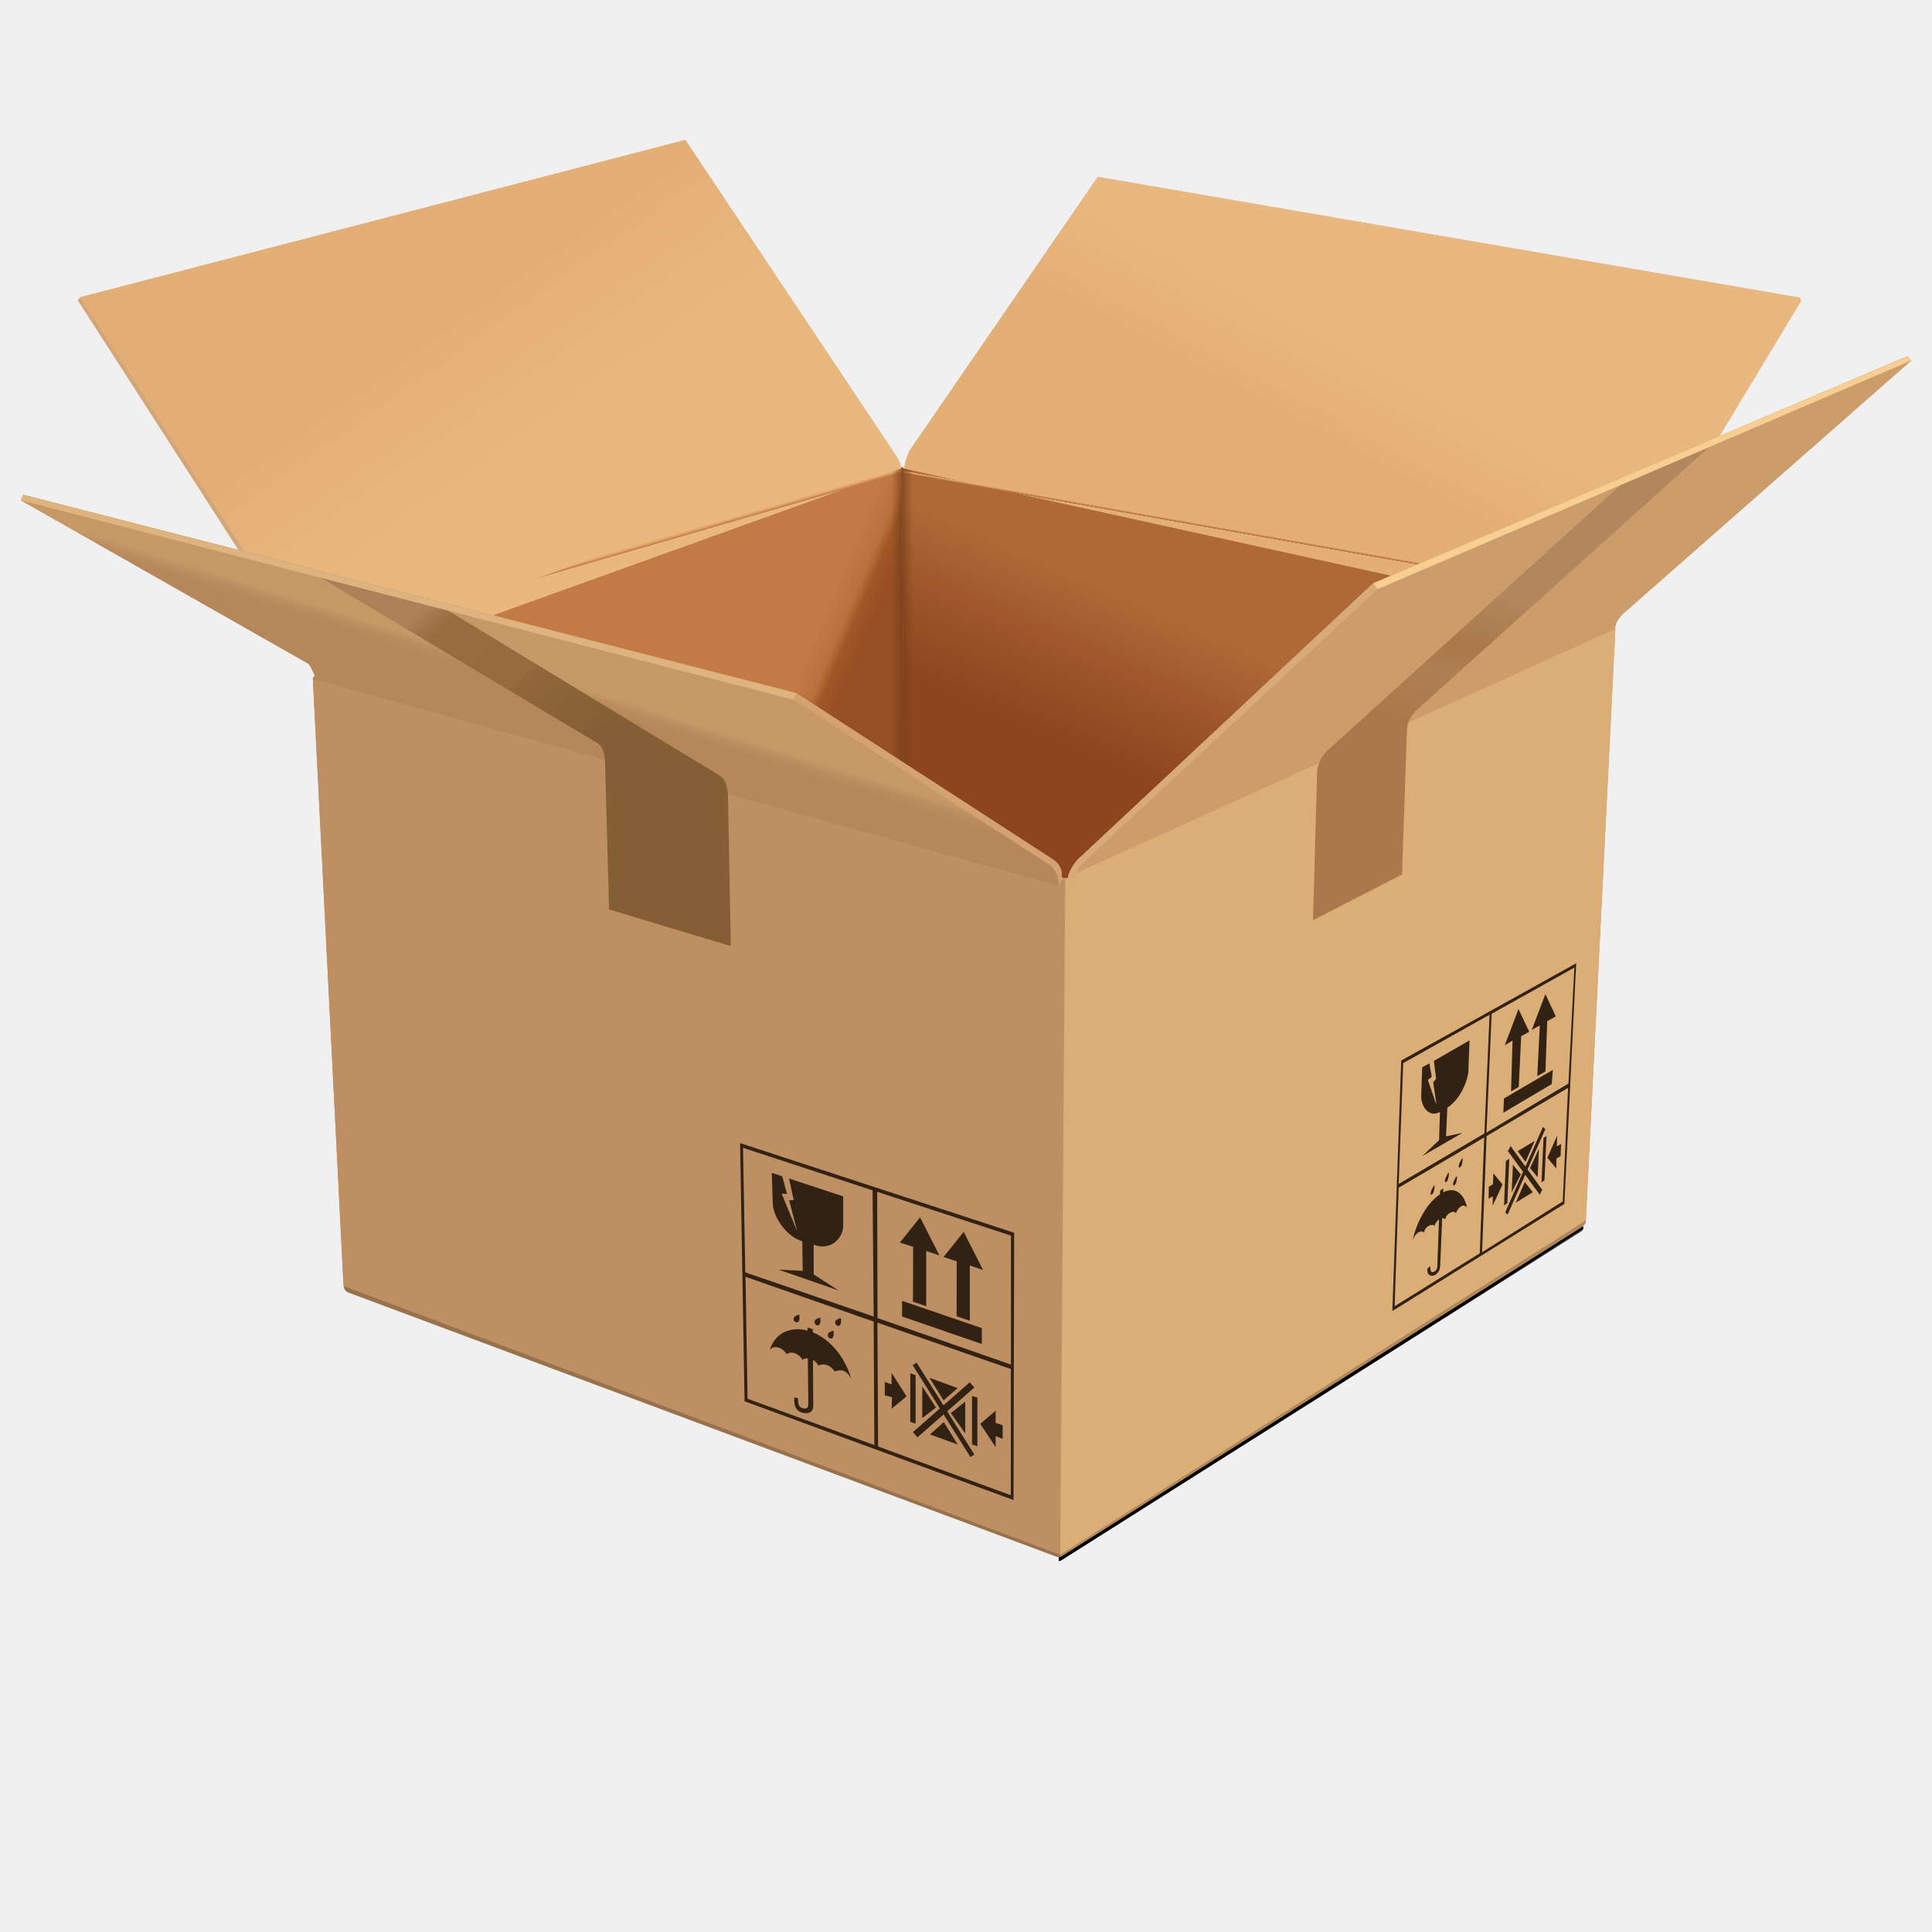
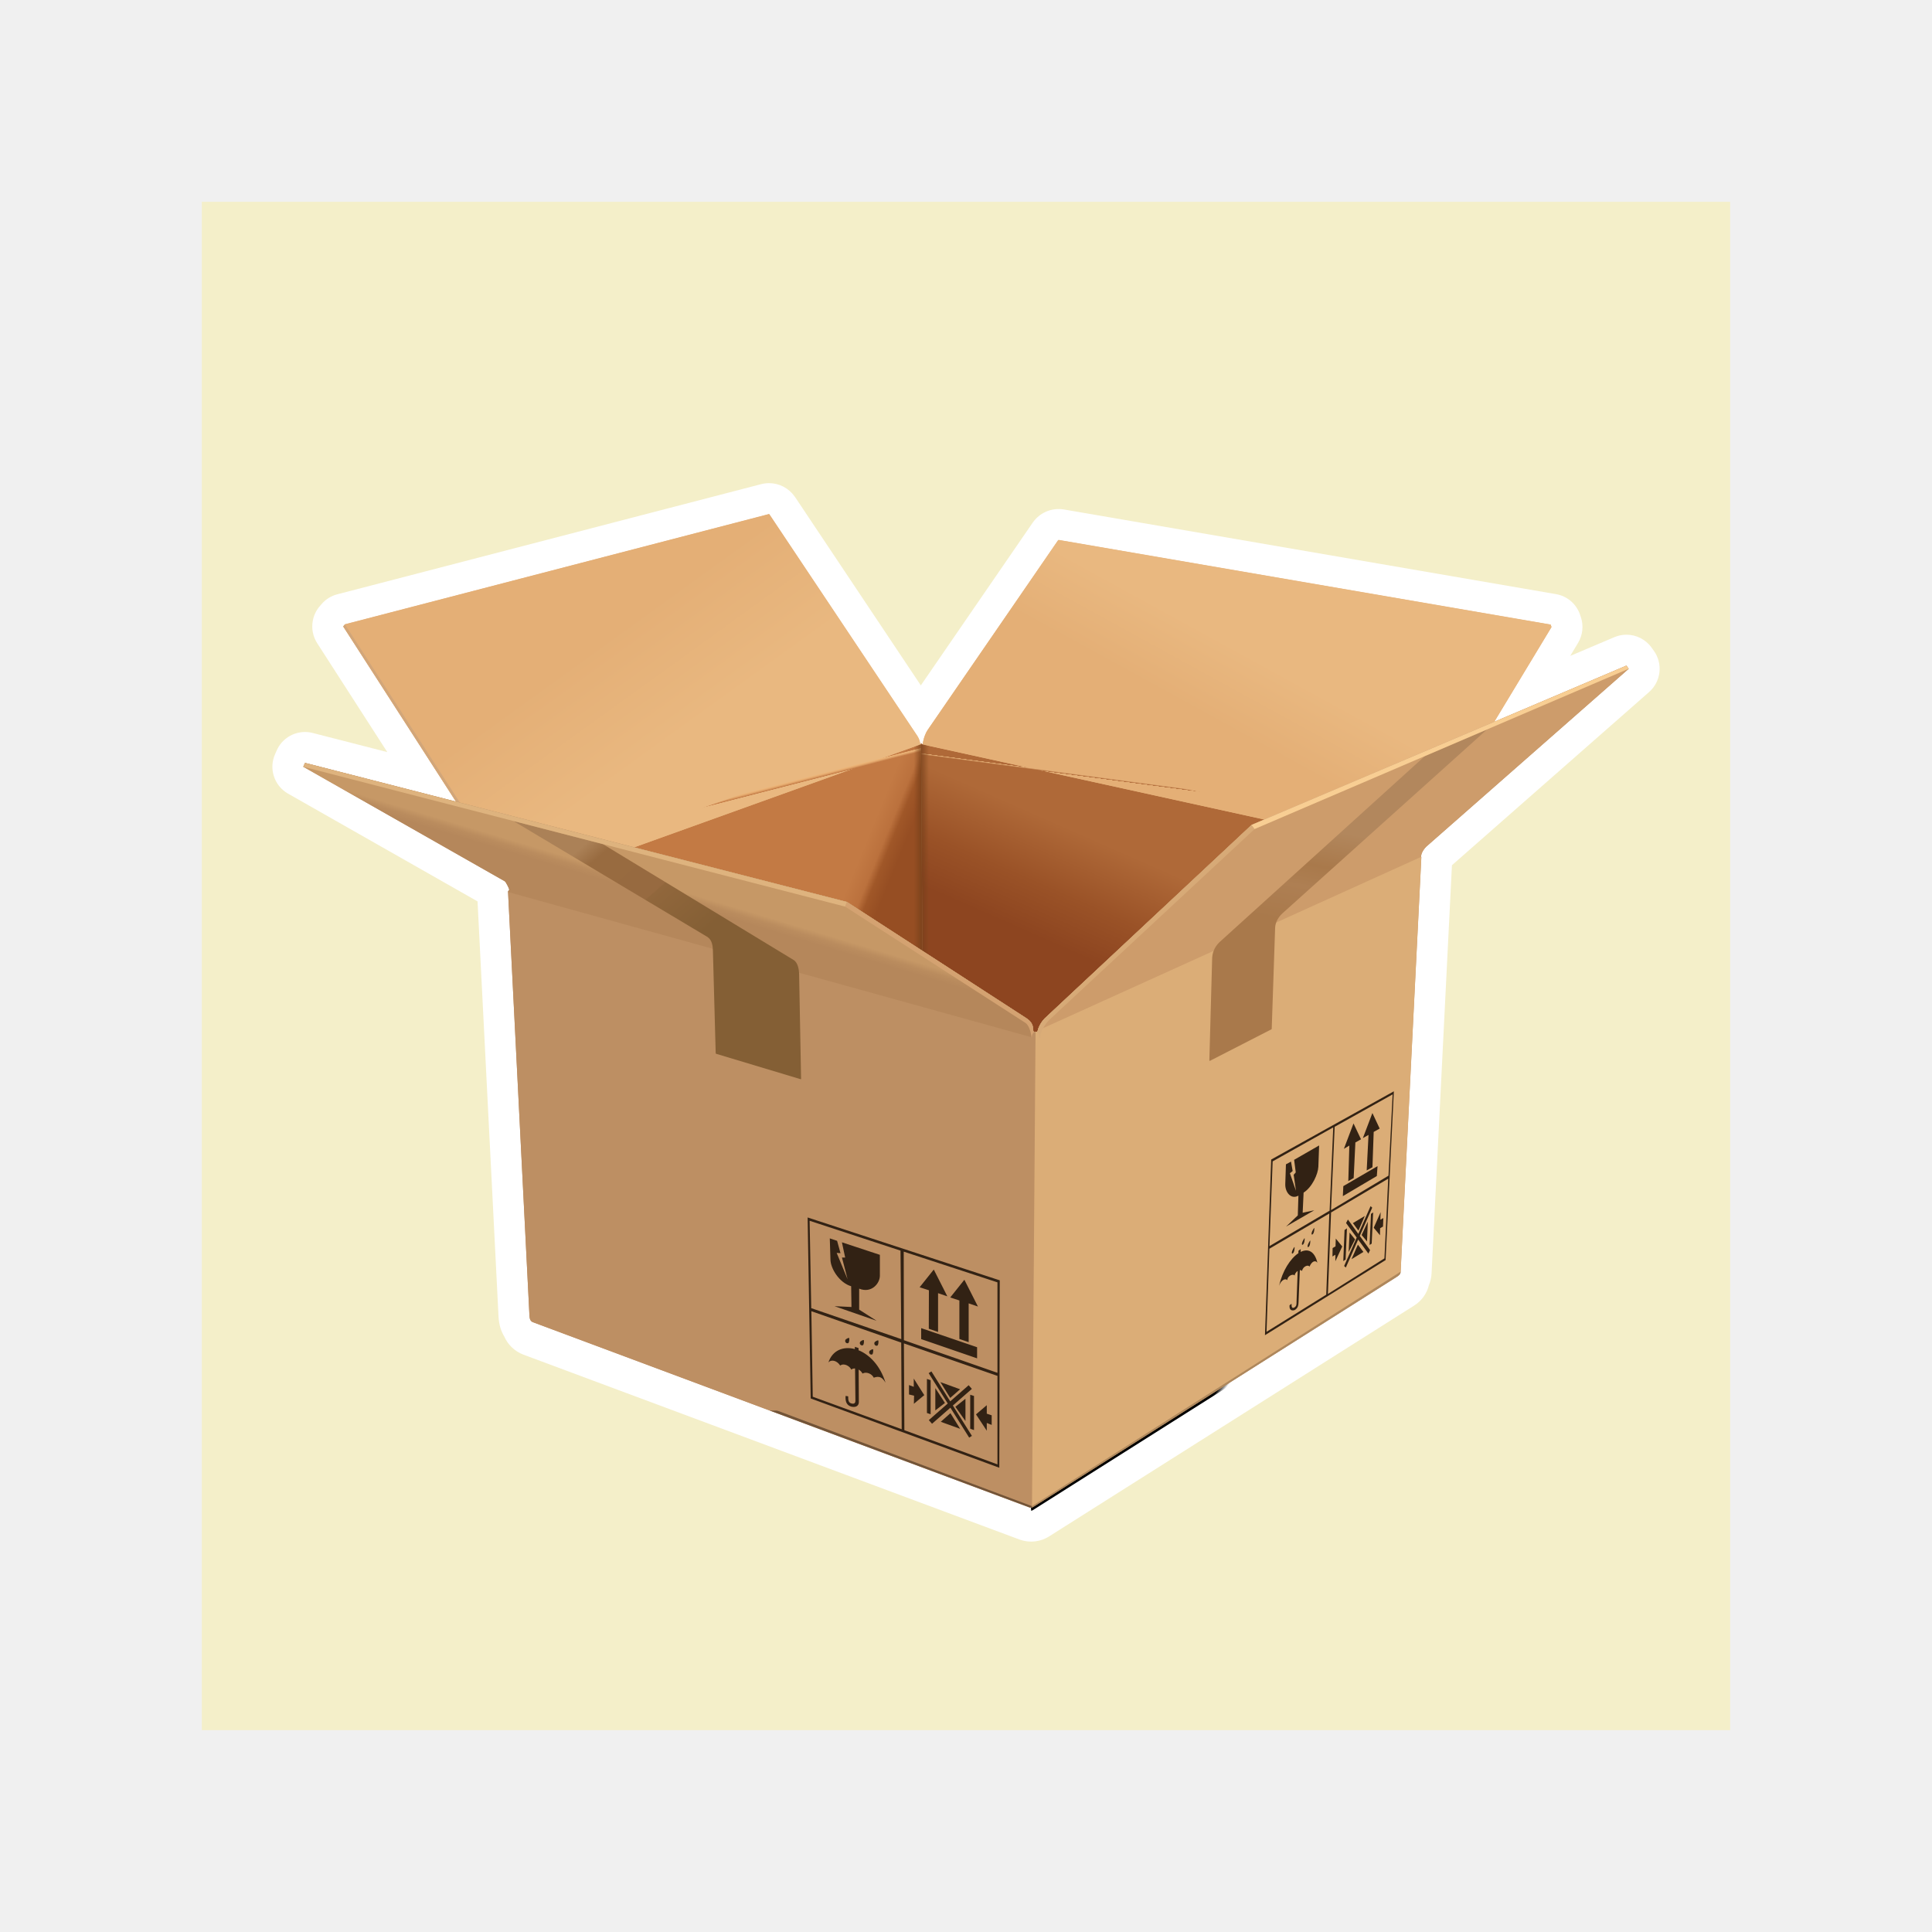
<svg xmlns="http://www.w3.org/2000/svg" xmlns:xlink="http://www.w3.org/1999/xlink" id="Layer_1" data-name="Layer 1" viewBox="0 0 500 500">
  <defs>
    <style>
      .cls-1 {
        fill: url(#linear-gradient-2);
      }

      .cls-2 {
        fill: url(#linear-gradient-13);
      }

      .cls-2, .cls-3, .cls-4 {
        isolation: isolate;
      }

      .cls-2, .cls-4 {
        opacity: .54;
      }

      .cls-5 {
        fill: #bd8f63;
      }

      .cls-6 {
+         fill: #fff;
+       }
+ 
+       .cls-7 {
        fill: #d4a271;
      }

-       .cls-7 {
+       .cls-8 {
        fill: #cd9c6b;
      }

-       .cls-8 {
+       .cls-9 {
        fill: url(#linear-gradient-14);
      }

-       .cls-9 {
+       .cls-10 {
        fill: url(#linear-gradient-6);
      }

-       .cls-10 {
+       .cls-11 {
        fill: #e8b67f;
      }

-       .cls-11 {
+       .cls-12 {
        fill: url(#linear-gradient-11);
      }

-       .cls-12 {
+       .cls-13 {
        fill: #dbad77;
      }

      .cls-3 {
        fill: url(#linear-gradient-9);
        opacity: .75;
      }

-       .cls-13 {
+       .cls-14 {
        fill: #322214;
      }

-       .cls-14 {
+       .cls-15 {
+         fill: #f4efc9;
+       }
+ 
+       .cls-16 {
        fill: #f8ce93;
      }

-       .cls-15 {
+       .cls-17 {
        fill: #bf9064;
      }

-       .cls-16 {
+       .cls-18 {
        fill: url(#linear-gradient-5);
      }

      .cls-4 {
        fill: url(#linear-gradient-10);
      }

-       .cls-17 {
+       .cls-19 {
        fill: none;
      }

-       .cls-18 {
+       .cls-20 {
        fill: url(#linear-gradient-7);
      }

-       .cls-19 {
+       .cls-21 {
        fill: #d2a679;
      }

-       .cls-20 {
+       .cls-22 {
        fill: #d7aa77;
      }

-       .cls-21 {
+       .cls-23 {
        fill: url(#linear-gradient-3);
      }

-       .cls-22 {
+       .cls-24 {
        fill: url(#linear-gradient);
      }

-       .cls-23 {
+       .cls-25 {
        fill: url(#linear-gradient-4);
      }

-       .cls-24 {
+       .cls-26 {
        fill: url(#linear-gradient-8);
      }

-       .cls-25 {
+       .cls-27 {
        fill: #deb37e;
      }

-       .cls-26 {
+       .cls-28 {
        fill: url(#linear-gradient-12);
      }
    </style>
-     <linearGradient id="linear-gradient" x1="3.61" y1="503.08" x2="3.62" y2="503.07" gradientTransform="translate(84.51 23337.56) scale(71.1 -45.67)" gradientUnits="userSpaceOnUse">
+     <linearGradient id="linear-gradient" x1="3.22" y1="503.08" x2="3.24" y2="503.07" gradientTransform="translate(84.51 23337.56) scale(71.1 -45.67)" gradientUnits="userSpaceOnUse">
      <stop offset="0" stop-color="#000" />
      <stop offset="1" stop-color="#000" stop-opacity="0" />
    </linearGradient>
-     <linearGradient id="linear-gradient-2" x1="2.02" y1="503.83" x2="2.01" y2="503.82" gradientTransform="translate(-11.75 18907.7) scale(96.33 -36.8)" xlink:href="#linear-gradient" />
-     <linearGradient id="linear-gradient-3" x1="3.72" y1="506.06" x2="3.95" y2="505.99" gradientTransform="translate(7.9 20472.44) scale(55.69 -40.15)" gradientUnits="userSpaceOnUse">
+     <linearGradient id="linear-gradient-2" x1="2.23" y1="503.9" x2="2.22" y2="503.89" gradientTransform="translate(-11.75 18907.7) scale(96.33 -36.8)" xlink:href="#linear-gradient" />
+     <linearGradient id="linear-gradient-3" x1="3.9" y1="504.53" x2="4.07" y2="504.48" gradientTransform="translate(7.9 20472.44) scale(55.69 -40.15)" gradientUnits="userSpaceOnUse">
      <stop offset="0" stop-color="#c37a44" />
      <stop offset=".44" stop-color="#bb713d" />
      <stop offset=".64" stop-color="#a05728" />
      <stop offset="1" stop-color="#964e23" />
    </linearGradient>
-     <linearGradient id="linear-gradient-4" x1="1.87" y1="503.82" x2="1.45" y2="504.16" gradientTransform="translate(-48.29 32538) scale(111.45 -64.37)" gradientUnits="userSpaceOnUse">
+     <linearGradient id="linear-gradient-4" x1="2.11" y1="502.65" x2="1.81" y2="502.89" gradientTransform="translate(-48.29 32538) scale(111.45 -64.37)" gradientUnits="userSpaceOnUse">
      <stop offset="0" stop-color="#e9b880" />
      <stop offset="1" stop-color="#e4af76" />
    </linearGradient>
-     <linearGradient id="linear-gradient-5" x1="2.91" y1="511.04" x2="2.88" y2="511.08" gradientTransform="translate(2.95 12050.64) scale(60.4 -23.31)" gradientUnits="userSpaceOnUse">
+     <linearGradient id="linear-gradient-5" x1="3.26" y1="508.2" x2="3.24" y2="508.23" gradientTransform="translate(2.95 12050.64) scale(60.4 -23.31)" gradientUnits="userSpaceOnUse">
      <stop offset="0" stop-color="#c37a45" stop-opacity="0" />
      <stop offset=".13" stop-color="#c37a45" />
      <stop offset=".29" stop-color="#d08d55" />
      <stop offset=".5" stop-color="#dea167" />
      <stop offset=".7" stop-color="#e8af73" />
      <stop offset=".86" stop-color="#ecb477" />
      <stop offset="1" stop-color="#ecb477" stop-opacity="0" />
    </linearGradient>
-     <linearGradient id="linear-gradient-6" x1="3.39" y1="504.46" x2="2.91" y2="503.54" gradientTransform="translate(63.32 28290.98) scale(66.3 -55.79)" gradientUnits="userSpaceOnUse">
+     <linearGradient id="linear-gradient-6" x1="3.22" y1="503.33" x2="2.88" y2="502.68" gradientTransform="translate(63.32 28290.98) scale(66.3 -55.79)" gradientUnits="userSpaceOnUse">
      <stop offset=".09" stop-color="#af6938" />
      <stop offset=".48" stop-color="#9a5227" />
      <stop offset=".78" stop-color="#8d4520" />
    </linearGradient>
-     <linearGradient id="linear-gradient-7" x1="2.1" y1="504.82" x2="2.39" y2="505.06" gradientTransform="translate(63.67 27355.48) scale(121.43 -53.99)" gradientUnits="userSpaceOnUse">
+     <linearGradient id="linear-gradient-7" x1="1.93" y1="503.37" x2="2.14" y2="503.54" gradientTransform="translate(63.67 27355.48) scale(121.43 -53.99)" gradientUnits="userSpaceOnUse">
      <stop offset=".03" stop-color="#e4af76" />
      <stop offset="1" stop-color="#e9b880" />
    </linearGradient>
-     <linearGradient id="linear-gradient-8" x1="3.32" y1="513.97" x2="3.34" y2="514" gradientTransform="translate(63.31 9775.72) scale(70.3 -18.76)" gradientUnits="userSpaceOnUse">
+     <linearGradient id="linear-gradient-8" x1="3.12" y1="510.37" x2="3.13" y2="510.39" gradientTransform="translate(63.31 9775.72) scale(70.3 -18.76)" gradientUnits="userSpaceOnUse">
      <stop offset="0" stop-color="#af6a38" stop-opacity="0" />
      <stop offset=".09" stop-color="#af6a38" />
      <stop offset=".2" stop-color="#b87542" />
      <stop offset=".58" stop-color="#d59c66" />
      <stop offset=".78" stop-color="#e4af76" />
      <stop offset=".92" stop-color="#e4af76" stop-opacity="0" />
    </linearGradient>
-     <linearGradient id="linear-gradient-9" x1="49.59" y1="505.84" x2="51.22" y2="505.84" gradientTransform="translate(61.65 20802.71) scale(3.41 -40.81)" gradientUnits="userSpaceOnUse">
+     <linearGradient id="linear-gradient-9" x1="51.28" y1="504.37" x2="52.42" y2="504.37" gradientTransform="translate(61.65 20802.71) scale(3.41 -40.81)" gradientUnits="userSpaceOnUse">
      <stop offset="0" stop-color="#743f1a" stop-opacity="0" />
      <stop offset=".49" stop-color="#743f1a" stop-opacity=".89" />
      <stop offset=".5" stop-color="#743f1a" stop-opacity=".9" />
      <stop offset=".53" stop-color="#743f1a" stop-opacity=".85" />
      <stop offset="1" stop-color="#743f1a" stop-opacity="0" />
    </linearGradient>
-     <linearGradient id="linear-gradient-10" x1="2" y1="503.85" x2="2" y2="503.85" gradientTransform="translate(-12.27 18848.79) scale(97.03 -36.68)" gradientUnits="userSpaceOnUse">
+     <linearGradient id="linear-gradient-10" x1="2.21" y1="503.91" x2="2.21" y2="503.92" gradientTransform="translate(-12.27 18848.79) scale(97.03 -36.68)" gradientUnits="userSpaceOnUse">
      <stop offset="0" stop-color="#322214" />
      <stop offset=".24" stop-color="#322314" stop-opacity=".99" />
      <stop offset="1" stop-color="#322214" stop-opacity="0" />
    </linearGradient>
-     <linearGradient id="linear-gradient-11" x1="1.41" y1="504.25" x2="1.36" y2="504.19" gradientTransform="translate(-56 26891.03) scale(141.43 -52.98)" gradientUnits="userSpaceOnUse">
+     <linearGradient id="linear-gradient-11" x1="1.64" y1="503.22" x2="1.6" y2="503.17" gradientTransform="translate(-56 26891.03) scale(141.43 -52.98)" gradientUnits="userSpaceOnUse">
      <stop offset=".05" stop-color="#c69866" />
      <stop offset=".42" stop-color="#ba8c5e" />
      <stop offset=".81" stop-color="#b5875b" />
    </linearGradient>
-     <linearGradient id="linear-gradient-12" x1="2.93" y1="504.35" x2="2.21" y2="505.08" gradientTransform="translate(-15.41 25347.97) scale(55.56 -49.87)" gradientUnits="userSpaceOnUse">
+     <linearGradient id="linear-gradient-12" x1="3.48" y1="503.37" x2="2.98" y2="503.88" gradientTransform="translate(-15.41 25347.97) scale(55.56 -49.87)" gradientUnits="userSpaceOnUse">
      <stop offset="0" stop-color="#845f35" />
      <stop offset=".43" stop-color="#91673c" />
      <stop offset=".44" stop-color="#976a40" />
      <stop offset=".87" stop-color="#986b40" />
      <stop offset="1" stop-color="#ab8157" />
    </linearGradient>
-     <linearGradient id="linear-gradient-13" x1="3.62" y1="503.09" x2="3.62" y2="503.09" gradientTransform="translate(84.75 23274.45) scale(71.2 -45.55)" gradientUnits="userSpaceOnUse">
+     <linearGradient id="linear-gradient-13" x1="3.23" y1="503.09" x2="3.23" y2="503.09" gradientTransform="translate(84.75 23274.45) scale(71.2 -45.55)" gradientUnits="userSpaceOnUse">
      <stop offset="0" stop-color="#322214" stop-opacity="0" />
      <stop offset="1" stop-color="#322214" />
    </linearGradient>
-     <linearGradient id="linear-gradient-14" x1="4.99" y1="503.17" x2="5.08" y2="503.73" gradientTransform="translate(119 32403.64) scale(53.64 -64.02)" gradientUnits="userSpaceOnUse">
+     <linearGradient id="linear-gradient-14" x1="4.23" y1="502.39" x2="4.29" y2="502.78" gradientTransform="translate(119 32403.64) scale(53.64 -64.02)" gradientUnits="userSpaceOnUse">
      <stop offset="0" stop-color="#a9794b" />
      <stop offset=".39" stop-color="#ae7f53" />
      <stop offset=".46" stop-color="#ac7d50" />
      <stop offset=".62" stop-color="#a9794b" />
      <stop offset="1" stop-color="#b2875d" />
    </linearGradient>
  </defs>
-   <rect class="cls-17" width="500" height="500" />
+   <rect class="cls-19" width="500" height="500" />
+   <rect class="cls-15" x="52.23" y="52.23" width="395.53" height="395.53" />
+   <path class="cls-6" d="M266.86,398.96c-.94,0-1.87-.15-2.75-.44-.1-.03-.2-.07-.29-.1l-128.34-47.83c-2.32-.88-4.05-2.6-4.96-4.67-.79-1.29-1.39-2.98-1.5-5.19-4.02-79.47-5.12-101.35-5.43-107.45l-49.05-27.89c-3.56-2.03-5.02-6.42-3.37-10.17l.44-1c1.3-2.96,4.21-4.78,7.32-4.78,.66,0,1.33,.08,1.99,.25l19.31,4.95-18.14-28.18c-1.12-1.74-1.5-3.8-1.15-5.74,.24-1.38,.84-2.7,1.79-3.81l.47-.55c1.06-1.25,2.49-2.14,4.07-2.55l109.48-28.45c.75-.21,1.5-.32,2.26-.32,2.65,0,5.07,1.25,6.64,3.44,.05,.07,.1,.14,.15,.21l32.51,48.69,28.87-42c1.58-2.32,4.06-3.64,6.83-3.64,.4,0,.88,.04,1.27,.1,.05,0,127.41,21.92,127.41,21.92,2.87,.49,5.24,2.5,6.2,5.25l.21,.62c.78,2.25,.52,4.73-.71,6.77l-2.02,3.35,11.42-4.85c1.01-.43,2.08-.64,3.13-.64,2.51,0,4.95,1.18,6.49,3.32l.59,.82c2.41,3.34,1.89,7.97-1.21,10.69l-51.03,44.83-5.27,105.58c0,.2-.02,.4-.05,.6-.08,.73-.27,1.59-.64,2.49-.52,2.13-1.84,4.06-3.85,5.31l-94.38,59.68c-1.41,.91-3.03,1.38-4.7,1.38Z" />
+   <path class="cls-6" d="M367.81,221.76c-.11-.56,.36-1.7,1.3-2.65l7.26-6.38,45.13-39.65-.59-.82-34.19,14.53,14.82-24.53-.21-.62-127.24-21.89c-.17-.03-.21,.03-.29,.15l-33.7,49.01c-.1,.14-.21,.32-.31,.52h0c-.12,.23-.24,.5-.34,.77-.03,.08-.06,.16-.1,.23-.08,.21-.15,.44-.21,.66-.01,.05-.04,.12-.05,.19-.02,.07-.03,.13-.05,.2-.02,.08-.04,.15-.05,.23-.01,.06-.03,.13-.05,.19-.01,.07-.01,.12-.03,.17-.01,.05-.01,.11-.03,.16,0,.05-.01,.09-.01,.13-.01,.07-.01,.13-.01,.19v.11h0l-.46-.36v.38h-.01v-.39l-.17,.33c-.01-.11-.03-.23-.05-.36-.06-.48-.25-1.12-.86-2.04l-.74-1.1-37.38-55.99c-.07-.09-.09-.12-.25-.07l-109.6,28.49-.47,.55v.02s0,.01,0,.01l29.18,45.33-39.07-10.02-.44,1,52.15,29.65c.25,.16,1.05,1.73,1.14,2.14,.01,.01,0,.02,0,.03,0,0,0,.01,0,.02,0,0,0,0,0,0h0s-.02,.07-.04,.1c0,0,0,0,0,.01-.07,.09-.17,.2-.22,.33,0,0-.01,.01-.01,.03-.01,.03-.01,.05-.01,.08v.03s5.53,109.48,5.53,109.48c.04,.81,.15,1.49,.83,1.81-.14,.38,.05,.79,.43,.93l128.34,47.83c.08,.03,.17,.04,.25,.04,.13,0,.27-.04,.39-.12l94.45-59.72c.34-.21,.43-.65,.24-.99,.32-.26,.5-.5,.55-.96h0s5.36-107.29,5.36-107.29c-.01-.03-.03-.05-.03-.12h0Z" />
+   <path class="cls-6" d="M267.4,266.77c0-.4-.03-.82-.14-1.24,.12,.43,.15,.85,.16,1.26,0,.05,.03,.07,.04,.1-.01-.02-.03-.03-.03-.05,0-.01-.01-.02-.02-.04,0-.01,0-.02,0-.03Z" />
+   <path class="cls-6" d="M267.17,265.3c-.02-.06-.04-.12-.06-.18,.03,.06,.04,.12,.06,.18Z" />
  <g>
-     <path class="cls-22" d="M273.91,401.83l134.25-84.9c.5-.31,1.15-.17,1.45,.32s.17,1.15-.32,1.45l-134.69,85.16c-.17,.11-.36,.17-.55,.17l-.13-2.22Z" />
-     <path class="cls-1" d="M274.05,404.05c-.11,0-.25-.02-.36-.06l-183.04-68.22c-.55-.21-.82-.8-.61-1.36,.21-.55,.8-.82,1.36-.61l182.56,68.02,.1,2.22Z" />
-     <path class="cls-10" d="M466.12,77.9l-21.13,34.99-84.9,36.09-4.72,2.01-76.3,71.35c-1.47,1.47-2.46,3.57-2.64,4.74-.08,.4-.42,.23-.75,.21-.34-.02-.82,.11-.86-.31-.04-1.53-.21-3.23-2.68-4.76l-38.24-24.76h0l-27.88-18.08-78.53-20.14-65.73-16.85L20.14,77.71l.63-.73,.04-.06L177.11,36.3c.23-.08,.27-.04,.36,.1l53.31,79.85,1.05,1.57c1.15,1.68,1.26,2.71,1.26,3.46h.97v-.17c0-.08,0-.17,.02-.27,0-.06,.02-.11,.02-.19,.02-.08,.02-.15,.04-.23,.02-.08,.02-.15,.04-.25,.06-.27,.13-.57,.21-.88,.02-.1,.06-.19,.08-.27,.1-.31,.19-.63,.31-.94,.06-.11,.1-.25,.15-.36,.15-.38,.31-.73,.48-1.03,.15-.31,.31-.55,.46-.76l48.06-69.9c.11-.17,.17-.25,.42-.21l181.47,31.22,.31,.86Z" />
-     <polygon class="cls-21" points="233.92 197.44 233.9 197.44 206.04 179.38 127.51 159.24 233.1 121.27 233.39 120.72 233.39 121.27 233.92 197.44" />
-     <path class="cls-23" d="M233.1,121.27l-105.59,37.95-9.52-2.45-56.22-14.43L20.14,77.67l.67-.78L177.11,36.26c.23-.08,.27-.04,.36,.1l53.31,79.85,1.05,1.57c1.15,1.72,1.26,2.75,1.26,3.5Z" />
-     <path class="cls-16" d="M233.47,125.3l-99.84,35.88-15.57-3.99,112.79-40.55,1.05,1.57c1.15,1.68,1.26,2.71,1.26,3.46h.29l.02,3.63Z" />
-     <polygon class="cls-19" points="63.21 142.73 61.8 142.37 20.16 77.69 20.79 76.96 63.21 142.73" />
-     <path class="cls-9" d="M360.09,148.98l-4.72,2.01-76.3,71.35c-1.47,1.47-2.46,3.57-2.64,4.74-.08,.4-.42,.23-.75,.21-.34-.02-.82,.11-.86-.31-.04-1.53-.21-3.23-2.68-4.76l-38.24-24.78-.52-76.15v-.55l.71,.55,125.98,27.69Z" />
-     <path class="cls-18" d="M466.12,77.9l-21.13,34.99-77.27,32.85-7.6,3.23-126.02-27.69c-.08-.97,.59-3.19,1.32-4.61,.15-.31,.31-.55,.46-.76l48.06-69.9c.11-.17,.17-.25,.42-.21l181.47,31.22,.31,.88Z" />
-     <path class="cls-24" d="M367.71,145.73l-12.32,5.24-1.59,1.53-120.42-26.62,.55-4.62h.15c-.08-.97,.59-3.19,1.32-4.61l132.3,29.08Z" />
-     <polygon class="cls-3" points="236.73 121.85 236.73 199.25 233.92 197.44 233.9 197.44 230.21 195.03 230.21 122.3 233.1 121.27 234.07 121.27 236.73 121.85" />
-     <path class="cls-15" d="M273.3,402.81l-183.19-68.35c-1.03-.44-1.18-1.41-1.24-2.62,0,0-7.87-156.11-7.89-156.13-.02-.4,.48-.65,.44-.9-.13-.59-1.26-2.83-1.62-3.06L5.41,129.49l.63-1.43,200,51.32,66.09,42.82c2.46,1.53,2.66,3.23,2.68,4.76,.02,.42,.52,.29,.86,.31s.67,.19,.75-.21c.17-1.17,1.17-3.27,2.64-4.72l76.3-71.35,138.36-58.81,.84,1.17-74.69,65.64c-1.45,1.45-2.12,3.23-1.83,3.96l-7.64,153c-.11,.97-.57,1.26-1.55,1.93l-133.91,84.76c-.54,.34-1.11,.44-1.62,.19Z" />
-     <path class="cls-5" d="M275.67,227.26l-1.32,175.62c-.36,.1-.73,.08-1.07-.08l-183.19-68.33c-1.03-.44-1.18-1.43-1.24-2.62,0,0-7.89-156.11-7.89-156.13v-.04s0-.08,.02-.11c0-.04,.02-.06,.04-.08,.02-.04,.04-.06,.06-.1,.02-.04,.04-.06,.06-.1,.08-.11,.19-.23,.23-.32,.02-.02,.02-.04,.02-.06v-.02l193.45,52.13c.08,.34,.54,.21,.84,.23Z" />
-     <path class="cls-4" d="M274.37,402.37v.5c-.36,.1-.73,.08-1.07-.08l-183.19-68.33c-.73-.31-1.01-.9-1.15-1.62l185.4,69.53Z" />
-     <path class="cls-13" d="M191.54,295.84l70.93,23.2-.17,69.17-69.61-25.57-1.15-66.8Zm35.54,46.47l.17,32.04,34.35,12.62v-32.67s-34.53-12-34.53-12Zm10.15,10.35l6.94,11.05,6.8-5.96,1.18,1.35-7.02,6.15,7.03,11.19-1.02,.64-6.93-11.03-6.77,5.93-1.18-1.35,6.98-6.12-7.04-11.21,1.02-.64Zm20.44,12.44v3.15l1.82,.59v3.55l-1.82-.73v2.87l-3.97-6.04,3.97-3.4Zm-6.11-3.84l1.39,.44v12.59l-1.39-.5v-12.53Zm-58.62-30.82l.52,31.55,32.83,12-.19-31.97-33.15-11.58Zm51.32,37.6l3.59,5.79-7.17-2.6,3.57-3.19Zm5.54-5.31v8.22l-3.73-5.25,3.73-2.96Zm-14.22-7.32l1.38,.46v12.57l-1.38-.48v-12.55Zm3.1,3.38l3.55,5.48-3.55,2.73v-8.22Zm-29.69-15.23l1.36,.44v.81c4.04,1.62,8.03,5.68,9.96,11.98-1.26-2.12-2.37-2.52-4.34-1.85-.73-1.51-2.87-2.31-4.15-1.51-.35-.66-.86-1.16-1.42-1.48l.07,11.99c0,1.11-.76,2.1-2.66,1.72-1.72-.42-2.43-1.74-2.24-3.99h0l.96,.15c0,1.51,.11,2.37,1.26,2.64,.97,.23,1.41-.13,1.41-1.03h0l-.13-11.9c-.54-.04-1.04,.09-1.4,.41-.44-1.11-2.52-2.6-4.09-1.49-1.11-1.76-3.19-2.43-4.36-1.15,1.49-4.5,5.53-6.08,9.77-4.94v-.79Zm21.74,11.71l3.88,6.11-3.84,3.19,.08-3-1.87-.44v-3.48l1.76,.65v-3.04Zm9.84,1.32l7.26,2.64-3.63,3.19-3.63-5.83Zm-13.55-48.15l.08,32.67,34.53,12.04v-33.38l-34.6-11.33Zm6.44,28.22l20.64,7.05v4.11l-20.64-7.11v-4.05Zm-17.84,7.77l.07,.02c.13,.13,.13,1.57-.31,1.89-.21,.1-.54,.11-.8-.1-.27-.21-.42-.52-.31-.97s1.26-.96,1.41-.82l-.07-.02Zm1.91-3.27l.07,.02c.15,.13,.15,1.57-.31,1.89-.21,.1-.54,.11-.8-.1-.27-.21-.42-.52-.31-.97s1.26-.96,1.41-.82l-.07-.02Zm-5.35-.13l.07,.02c.15,.13,.15,1.57-.31,1.89-.21,.1-.54,.11-.8-.1-.27-.21-.42-.52-.31-.97s1.26-.96,1.41-.82l-.07-.02Zm-5.41-.78l.07,.02c.15,.13,.15,1.57-.31,1.89-.21,.1-.54,.11-.8-.1-.27-.21-.42-.52-.31-.97s1.26-.96,1.41-.82l-.07-.02Zm42.63-21.46l5.01,9.88-3.42-1.17v14.31l-3.42-1.18,.02-14.2-3.4-1.11,5.22-6.53Zm-57.11-21.74l.59,32.24,33.23,11.43-.29-32.66-33.53-11.01Zm45.82,17.98l5.01,9.88-3.42-1.17v14.31l-3.42-1.18,.04-14.2-3.42-1.11,5.22-6.53Zm-38.39-11.5l2.71,.9,1.26,4.57-1.41-.1,4.03,9.75-2.08-8.03,1.18-.02-1.2-5.6,14.01,4.62v7.7c0,2.92-3.17,6.61-7.64,4.78h0l.02,7.74,6.42,4.13-15.53-5.39,6.25,.31-.11-7.66c-4.43-1.32-7.64-6.65-7.64-9.9h0l-.25-7.8Z" />
-     <path class="cls-11" d="M275.67,227.26c-.76,.02-1.34,1.03-1.36,1.95l-.17,.08-193.18-53.58c-.02-.36,.4-.59,.44-.82,.02-.02,.02-.04,0-.06-.13-.59-1.26-2.83-1.62-3.06L5.41,129.49l.63-1.43,199.98,51.3h.02l66.09,42.82c2.46,1.55,2.66,3.23,2.68,4.76,0,.02,0,.06,.02,.08,.08,.36,.54,.23,.84,.25Z" />
-     <path class="cls-7" d="M419.88,158.95c-1.45,1.45-2.12,3.23-1.83,3.96l-140.69,66.57-.29-.23c-.02-1.11-.73-1.85-1.26-1.97,.29,.04,.55,.13,.63-.23,.04-.23,.1-.5,.19-.78,.08-.25,.19-.52,.32-.8,.4-.92,1.01-1.91,1.8-2.79,.11-.11,.23-.25,.34-.36l76.3-71.35,138.36-58.81,.84,1.17-74.71,65.64Z" />
-     <path class="cls-26" d="M188.84,244.77c.21,.06,.29,.08,.29-.1l-.73-38.87c-.06-1.32-.38-3.92-1.97-4.97l-70.45-42.8-33.02-8.52,71.6,42.78c1.8,1.18,1.95,3.4,2.03,5.04l1.03,37.8c0,.19,.04,.23,.17,.29l31.05,9.34Z" />
-     <path class="cls-6" d="M275.67,227.26c-.78,.02-1.36,1.09-1.36,2.03-.02,.08-.15,.06-.17,0-.15-2.08-1.01-4.41-2.14-5.24l-66.63-42.95,.65-1.74h.02l66.09,42.82c2.46,1.55,2.66,3.23,2.68,4.76,0,.02,0,.06,.02,.08,.08,.36,.54,.23,.84,.25Z" />
-     <polygon class="cls-25" points="206.02 179.38 205.37 181.1 5.41 129.49 6.04 128.07 206.02 179.38" />
-     <path class="cls-12" d="M418.06,162.91l-7.64,153c-.11,.97-.57,1.26-1.55,1.93l-133.91,84.76c-.19,.13-.4,.21-.59,.27l1.32-175.62c.34,.02,.67,.19,.75-.21,0-.06,.02-.1,.02-.15l141.57-64.15c0,.1,.02,.13,.04,.17Z" />
-     <path class="cls-2" d="M410.42,315.85v.08c-.11,.97-.57,1.26-1.55,1.93l-133.91,84.76c-.19,.13-.4,.21-.59,.27v-.5l136.05-86.54Z" />
-     <path class="cls-13" d="M407.92,249.28l-3.06,62.29-44.52,27.73,2.29-64.83,45.29-25.18Zm-23.81,45.09l-22.13,13.01-1.05,30.67,22.03-13.7,1.15-29.98Zm-10.57,13.17l-.04,1.03c2.64-1.32,5.14-.4,6.19,3.97-.73-1.01-2.04-.61-2.92,1.45-.4-.86-2.45-.15-2.75,1.64-.16-.29-.46-.4-.79-.36l-.49,11.83c-.04,1.01-.1,2.1-1.38,2.89-.59,.27-2.16,.48-1.95-1.72h0l.75-.57c-.06,1.39,.31,1.82,1.07,1.36,.92-.55,.75-1.43,.78-2.25h0l.41-11.2c-.54,.35-1.02,.97-1.16,1.71-.23-.69-2.45-.27-2.71,1.7-.63-.84-2.35-.02-3,2.1,1.2-5.51,4.16-10.08,7.12-12.05l.03-.91,.84-.61Zm32.29-26.01l-21.1,12.48-1.17,30.06,20.87-13.13,1.39-29.41Zm-6.52,10.13l.61,.57-4.6,10.43,3.79,5.24-.61,1.3-3.78-5.18-4.55,10.32-.63-.57,4.63-10.49-3.92-5.37,.69-1.3,3.84,5.3,4.53-10.25Zm-12.84,11.98l2.39,2.9-2.54,5.46v-2.41l-1.07,.65,.06-3.11,1.07-.63,.1-2.87Zm4.13-3.78l-.5,11.52-.86,.57,.48-11.48,.88-.61Zm4.03,6.02l2.04,2.69-4.39,2.68,2.35-5.37Zm-23.41,.84c.1,0,.04,1.32-.29,1.97-.11,.23-.32,.48-.5,.5-.17,.02-.25-.17-.15-.67,.1-.5,.84-1.8,.94-1.8Zm20.33-5.29l2.03,2.5-2.37,4.68,.34-7.18Zm-14.52,2.9c.08,.02,.02,1.34-.29,1.97-.11,.23-.32,.48-.5,.5-.17,.02-.25-.17-.15-.67,.1-.5,.84-1.8,.94-1.8Zm8.48-41.73l-22.36,12.53-1.17,31.28,22.18-13.07,1.34-30.74Zm14.73,31.39l-.54,11.5-.76,.5,.52-11.48,.78-.52Zm-25.32,9.48c.1,0,.04,1.32-.29,1.97-.11,.23-.32,.48-.5,.5-.17,.02-.25-.17-.15-.67,.1-.5,.84-1.8,.94-1.8Zm23.35-6.13l-.31,7.34-1.99-2.37,2.29-4.97Zm4.74-3.5l-.11,2.83,1.11-.61-.13,3.13-1.07,.63-.04,2.58-2.31-2.77,2.56-5.79Zm-24.52,5.85c.1,0,.04,1.32-.29,1.97-.11,.23-.32,.48-.5,.5-.17,.02-.25-.17-.15-.67,.1-.5,.84-1.8,.94-1.8Zm18.69-4.43l-2.37,5.43-2.04-2.77,4.41-2.66Zm-16.87-26.01l-.29,7.87c-.11,2.68-2.25,7.53-5.45,9.55h0l-.34,7.43,4.26-.92-10.38,6,4.32-4.11,.23-7.3c-2.77,1.59-4.99-1.36-4.85-4.34h0l.25-7.22,1.87-1.01,.61,3.48-1.01,.82,2.24,6.48-.86-5.9,.76-.88-.59-4.64,9.23-5.31Zm27.13-18.84l-21.4,11.96-1.34,30.74,21.21-12.69,1.53-30.02Zm-5.58,26.5l-.27,3.65-12.53,7.41,.17-3.69,12.63-7.38Zm-8.87-15.76l2.77,5.85-2.08,1.17-.63,13.13-1.99,1.15,.38-13.13-2.01,1.2,3.55-9.36Zm6.96-3.86l2.69,5.75-2.22,1.24-.46,13.03-2.12,1.18,.67-13.13-2.08,1.18,3.52-9.27Z" />
-     <path class="cls-20" d="M356.5,152.48l-75.65,70.32c-2.14,2.04-3.55,5.1-3.5,6.69-.04,.08-.23,.13-.31,0,.1-1.22-.69-2.06-1.26-2.2,.29,.04,.55,.13,.63-.23,.04-.23,.1-.5,.19-.78,.08-.25,.19-.52,.32-.8,.46-1.03,1.2-2.22,2.12-3.13l76.3-71.35,1.15,1.49Z" />
-     <path class="cls-8" d="M339.82,237.77c0,.21,.1,.31,.23,.25l22.72-11.66s.06-.06,.08-.13l1.26-37.24c.04-2.04,1.18-4.07,2.75-5.46l75.46-67.81-22.97,9.84-75.84,68.71c-1.95,1.91-2.62,4.17-2.66,6.08l-1.03,37.43Z" />
-     <polygon class="cls-14" points="356.5 152.48 494.57 93.32 493.73 92.17 355.37 150.97 356.5 152.48" />
+     <path class="cls-24" d="M266.77,389.41l94.14-59.53c.35-.21,.8-.12,1.02,.23s.12,.8-.23,1.02l-94.45,59.72c-.12,.08-.25,.12-.39,.12l-.09-1.55Z" />
+     <path class="cls-1" d="M266.86,390.96c-.08,0-.17-.01-.25-.04l-128.34-47.83c-.39-.15-.58-.56-.43-.95,.15-.39,.56-.58,.95-.43l128.01,47.7,.07,1.55Z" />
+     <path class="cls-11" d="M401.54,162.26l-14.82,24.53-59.53,25.31-3.31,1.41-53.5,50.03c-1.03,1.03-1.73,2.51-1.85,3.32-.05,.28-.29,.16-.52,.15-.24-.01-.58,.08-.6-.21-.03-1.07-.15-2.26-1.88-3.34l-26.81-17.36h0l-19.55-12.67-55.07-14.12-46.09-11.82-29.2-45.35,.44-.51,.03-.04,109.6-28.49c.16-.05,.19-.03,.25,.07l37.38,55.99,.74,1.1c.8,1.18,.88,1.9,.88,2.43h.68v-.12c0-.05,0-.12,.01-.19,0-.04,.01-.08,.01-.13,.01-.05,.01-.11,.03-.16,.01-.05,.01-.11,.03-.17,.04-.19,.09-.4,.15-.62,.01-.07,.04-.13,.05-.19,.07-.21,.13-.44,.21-.66,.04-.08,.07-.17,.11-.25,.11-.27,.21-.51,.33-.72,.11-.21,.21-.39,.32-.54l33.7-49.01c.08-.12,.12-.17,.29-.15l127.24,21.89,.21,.6Z" />
+     <polygon class="cls-23" points="238.73 246.08 238.71 246.08 219.18 233.42 164.11 219.3 238.15 192.68 238.35 192.29 238.35 192.68 238.73 246.08" />
+     <path class="cls-25" d="M238.15,192.68l-74.04,26.61-6.67-1.72-39.42-10.12-29.2-45.35,.47-.55,109.6-28.49c.16-.05,.19-.03,.25,.07l37.38,55.99,.74,1.1c.8,1.21,.88,1.93,.88,2.45Z" />
+     <path class="cls-18" d="M238.41,195.5l-70.01,25.16-10.92-2.8,79.09-28.43,.74,1.1c.8,1.18,.88,1.9,.88,2.43h.2v2.55Z" />
+     <polygon class="cls-21" points="119.02 207.72 118.03 207.47 88.84 162.12 89.28 161.61 119.02 207.72" />
+     <path class="cls-10" d="M327.2,212.1l-3.31,1.41-53.5,50.03c-1.03,1.03-1.73,2.51-1.85,3.32-.05,.28-.29,.16-.52,.15-.24-.01-.58,.08-.6-.21-.03-1.07-.15-2.26-1.88-3.34l-26.81-17.38-.36-53.39v-.39l.5,.39,88.34,19.41Z" />
+     <path class="cls-20" d="M401.54,162.26l-14.82,24.53-54.18,23.03-5.33,2.26-88.36-19.41c-.05-.68,.42-2.24,.92-3.23,.11-.21,.21-.39,.32-.54l33.7-49.01c.08-.12,.12-.17,.29-.15l127.24,21.89,.21,.62Z" />
+     <path class="cls-26" d="M332.54,209.83l-8.64,3.67-1.11,1.07-84.44-18.66,.39-3.24h.11c-.05-.68,.42-2.24,.92-3.23l92.77,20.39Z" />
+     <polygon class="cls-3" points="240.69 193.08 240.69 247.36 238.73 246.08 238.71 246.08 236.13 244.39 236.13 193.4 238.15 192.68 238.83 192.68 240.69 193.08" />
+     <path class="cls-17" d="M266.34,390.09l-128.45-47.93c-.72-.31-.83-.99-.87-1.84,0,0-5.52-109.47-5.53-109.48-.01-.28,.33-.46,.31-.63-.09-.42-.88-1.98-1.14-2.14l-52.16-29.64,.44-1,140.24,35.99,46.35,30.03c1.73,1.07,1.86,2.26,1.88,3.34,.01,.29,.36,.2,.6,.21s.47,.13,.52-.15c.12-.82,.82-2.29,1.85-3.31l53.5-50.03,97.02-41.24,.59,.82-52.37,46.02c-1.02,1.02-1.49,2.26-1.29,2.77l-5.36,107.28c-.08,.68-.4,.88-1.09,1.35l-93.9,59.44c-.38,.24-.78,.31-1.14,.13Z" />
+     <path class="cls-5" d="M268,267l-.92,123.14c-.25,.07-.51,.05-.75-.05l-128.45-47.91c-.72-.31-.83-1-.87-1.84,0,0-5.53-109.47-5.53-109.48v-.03s0-.05,.01-.08c0-.03,.01-.04,.03-.05,.01-.03,.03-.04,.04-.07,.01-.03,.03-.04,.04-.07,.05-.08,.13-.16,.16-.23,.01-.01,.01-.03,.01-.04h0s135.65,36.54,135.65,36.54c.05,.24,.38,.15,.59,.16Z" />
+     <path class="cls-4" d="M267.09,389.78v.35c-.25,.07-.51,.05-.75-.05l-128.45-47.91c-.51-.21-.71-.63-.8-1.14l130,48.76Z" />
+     <path class="cls-14" d="M209.01,315.08l49.73,16.27-.12,48.5-48.81-17.93-.8-46.84Zm24.92,32.58l.12,22.47,24.09,8.85v-22.9s-24.21-8.41-24.21-8.41Zm7.12,7.26l4.87,7.75,4.77-4.18,.83,.95-4.92,4.31,4.93,7.85-.71,.45-4.86-7.74-4.75,4.16-.83-.95,4.9-4.29-4.94-7.86,.71-.45Zm14.33,8.73v2.21l1.27,.42v2.49l-1.27-.51v2.01l-2.79-4.23,2.79-2.38Zm-4.29-2.69l.98,.31v8.83l-.98-.35v-8.79Zm-41.11-21.61l.36,22.12,23.02,8.41-.13-22.42-23.25-8.12Zm35.99,26.37l2.52,4.06-5.02-1.82,2.51-2.24Zm3.89-3.72v5.76l-2.61-3.68,2.61-2.08Zm-9.97-5.13l.96,.32v8.82l-.96-.33v-8.8Zm2.17,2.37l2.49,3.85-2.49,1.92v-5.76Zm-20.82-10.68l.95,.31v.57c2.83,1.14,5.63,3.98,6.98,8.4-.88-1.49-1.66-1.77-3.04-1.3-.51-1.06-2.01-1.62-2.91-1.06-.25-.47-.61-.82-1-1.04l.05,8.41c0,.78-.54,1.47-1.86,1.21-1.21-.29-1.7-1.22-1.57-2.8h0l.67,.11c0,1.06,.08,1.66,.88,1.85,.68,.16,.99-.09,.99-.72h0l-.09-8.34c-.38-.03-.73,.07-.98,.29-.31-.78-1.77-1.82-2.87-1.05-.78-1.23-2.24-1.7-3.05-.8,1.04-3.16,3.88-4.26,6.85-3.46v-.56Zm15.24,8.21l2.72,4.29-2.69,2.24,.05-2.1-1.31-.31v-2.44l1.23,.46v-2.13Zm6.9,.92l5.09,1.85-2.55,2.24-2.55-4.09Zm-9.5-33.76l.05,22.91,24.21,8.44v-23.41l-24.26-7.95Zm4.52,19.79l14.47,4.94v2.88l-14.47-4.98v-2.84Zm-12.51,5.45l.05,.02c.09,.09,.09,1.1-.21,1.33-.15,.07-.38,.08-.56-.07-.19-.15-.29-.36-.21-.68s.88-.67,.99-.58l-.05-.02Zm1.34-2.29l.05,.02c.11,.09,.11,1.1-.21,1.33-.15,.07-.38,.08-.56-.07-.19-.15-.29-.36-.21-.68s.88-.67,.99-.58l-.05-.02Zm-3.75-.09l.05,.02c.11,.09,.11,1.1-.21,1.33-.15,.07-.38,.08-.56-.07-.19-.15-.29-.36-.21-.68s.88-.67,.99-.58l-.05-.02Zm-3.79-.55l.05,.02c.11,.09,.11,1.1-.21,1.33-.15,.07-.38,.08-.56-.07-.19-.15-.29-.36-.21-.68s.88-.67,.99-.58l-.05-.02Zm29.89-15.04l3.51,6.93-2.4-.82v10.04l-2.4-.83v-9.96s-2.37-.78-2.37-.78l3.66-4.58Zm-40.05-15.25l.42,22.6,23.3,8.01-.2-22.9-23.51-7.72Zm32.13,12.61l3.51,6.93-2.4-.82v10.04l-2.4-.83,.03-9.96-2.4-.78,3.66-4.58Zm-26.92-8.07l1.9,.63,.88,3.2-.99-.07,2.83,6.83-1.46-5.63h.83s-.84-3.94-.84-3.94l9.82,3.24v5.4c0,2.05-2.22,4.64-5.36,3.35h0v5.43s4.52,2.89,4.52,2.89l-10.89-3.78,4.38,.21-.08-5.37c-3.11-.92-5.36-4.66-5.36-6.94h0l-.17-5.47Z" />
+     <path class="cls-12" d="M268,267c-.54,.01-.94,.72-.95,1.37l-.12,.05-135.46-37.57c-.01-.25,.28-.42,.31-.58,.01-.01,.01-.03,0-.04-.09-.42-.88-1.98-1.14-2.14l-52.15-29.65,.44-1,140.23,35.97h.01l46.35,30.03c1.73,1.09,1.86,2.26,1.88,3.34,0,.01,0,.04,.01,.05,.05,.25,.38,.16,.59,.17Z" />
+     <path class="cls-8" d="M369.12,219.1c-1.02,1.02-1.49,2.26-1.29,2.77l-98.65,46.68-.2-.16c-.01-.78-.51-1.3-.88-1.38,.2,.03,.39,.09,.44-.16,.03-.16,.07-.35,.13-.55,.05-.17,.13-.36,.23-.56,.28-.64,.71-1.34,1.26-1.96,.08-.08,.16-.17,.24-.25l53.5-50.03,97.02-41.24,.59,.82-52.39,46.02Z" />
+     <path class="cls-28" d="M207.12,279.27c.15,.04,.2,.05,.2-.07l-.51-27.25c-.04-.92-.27-2.75-1.38-3.48l-49.4-30.01-23.15-5.98,50.2,30c1.26,.83,1.37,2.38,1.42,3.54l.72,26.5c0,.13,.03,.16,.12,.2l21.77,6.55Z" />
+     <path class="cls-7" d="M268,267c-.55,.01-.95,.76-.95,1.42-.01,.05-.11,.04-.12,0-.11-1.46-.71-3.1-1.5-3.67l-46.72-30.12,.46-1.22h.01l46.35,30.03c1.73,1.09,1.86,2.26,1.88,3.34,0,.01,0,.04,.01,.05,.05,.25,.38,.16,.59,.17Z" />
+     <polygon class="cls-27" points="219.16 233.42 218.71 234.63 78.49 198.44 78.94 197.45 219.16 233.42" />
+     <path class="cls-13" d="M367.85,221.87l-5.36,107.28c-.08,.68-.4,.88-1.09,1.35l-93.9,59.44c-.13,.09-.28,.15-.42,.19l.92-123.14c.24,.01,.47,.13,.52-.15,0-.04,.01-.07,.01-.11l99.27-44.98c0,.07,.01,.09,.03,.12Z" />
+     <path class="cls-2" d="M362.49,329.11v.05c-.08,.68-.4,.88-1.09,1.35l-93.9,59.44c-.13,.09-.28,.15-.42,.19v-.35l95.4-60.68Z" />
+     <path class="cls-14" d="M360.73,282.43l-2.14,43.68-31.22,19.44,1.61-45.46,31.75-17.66Zm-16.69,31.62l-15.52,9.12-.74,21.5,15.45-9.61,.8-21.02Zm-7.41,9.23l-.03,.72c1.85-.92,3.6-.28,4.34,2.79-.51-.71-1.43-.43-2.05,1.02-.28-.6-1.72-.11-1.93,1.15-.11-.2-.32-.28-.56-.25l-.34,8.29c-.03,.71-.07,1.47-.96,2.02-.42,.19-1.51,.33-1.37-1.21h0l.52-.4c-.04,.98,.21,1.27,.75,.95,.64-.39,.52-1,.55-1.58h0l.29-7.86c-.38,.25-.72,.68-.81,1.2-.16-.48-1.72-.19-1.9,1.19-.44-.59-1.65-.01-2.1,1.47,.84-3.86,2.92-7.07,4.99-8.45l.02-.64,.59-.43Zm22.64-18.24l-14.79,8.75-.82,21.08,14.63-9.2,.98-20.62Zm-4.57,7.1l.43,.4-3.22,7.31,2.66,3.67-.43,.91-2.65-3.63-3.19,7.24-.44-.4,3.25-7.36-2.75-3.76,.48-.91,2.69,3.72,3.18-7.19Zm-9,8.4l1.67,2.04-1.78,3.83v-1.69l-.75,.46,.04-2.18,.75-.44,.07-2.01Zm2.89-2.65l-.35,8.08-.6,.4,.33-8.05,.62-.43Zm2.83,4.22l1.43,1.89-3.08,1.88,1.65-3.76Zm-16.41,.59c.07,0,.03,.92-.2,1.38-.08,.16-.23,.33-.35,.35-.12,.01-.17-.12-.11-.47,.07-.35,.59-1.26,.66-1.26Zm14.26-3.71l1.42,1.76-1.66,3.28,.24-5.04Zm-10.18,2.04c.05,.01,.01,.94-.2,1.38-.08,.16-.23,.33-.35,.35-.12,.01-.17-.12-.11-.47,.07-.35,.59-1.26,.66-1.26Zm5.95-29.26l-15.68,8.79-.82,21.93,15.56-9.16,.94-21.56Zm10.33,22.01l-.38,8.07-.54,.35,.36-8.05,.55-.36Zm-17.75,6.65c.07,0,.03,.92-.2,1.38-.08,.16-.23,.33-.35,.35-.12,.01-.17-.12-.11-.47,.07-.35,.59-1.26,.66-1.26Zm16.37-4.3l-.21,5.15-1.39-1.66,1.61-3.48Zm3.32-2.45l-.08,1.98,.78-.43-.09,2.2-.75,.44-.03,1.81-1.62-1.94,1.8-4.06Zm-17.19,4.1c.07,0,.03,.92-.2,1.38-.08,.16-.23,.33-.35,.35-.12,.01-.17-.12-.11-.47,.07-.35,.59-1.26,.66-1.26Zm13.1-3.11l-1.66,3.81-1.43-1.94,3.1-1.86Zm-11.83-18.24l-.2,5.52c-.08,1.88-1.58,5.28-3.82,6.7h0l-.24,5.21,2.99-.64-7.28,4.21,3.03-2.88,.16-5.12c-1.94,1.11-3.5-.95-3.4-3.04h0l.17-5.06,1.31-.71,.43,2.44-.71,.58,1.57,4.54-.6-4.14,.54-.62-.42-3.26,6.47-3.72Zm19.03-13.21l-15.01,8.39-.94,21.56,14.87-8.9,1.07-21.05Zm-3.91,18.58l-.19,2.56-8.79,5.2,.12-2.59,8.86-5.17Zm-6.22-11.05l1.94,4.1-1.46,.82-.44,9.2-1.39,.8,.27-9.2-1.41,.84,2.49-6.57Zm4.88-2.71l1.89,4.03-1.55,.87-.32,9.14-1.49,.83,.47-9.2-1.46,.83,2.47-6.5Z" />
+     <path class="cls-22" d="M324.68,214.56l-53.04,49.31c-1.5,1.43-2.49,3.58-2.45,4.69-.03,.05-.16,.09-.21,0,.07-.86-.48-1.45-.88-1.54,.2,.03,.39,.09,.44-.16,.03-.16,.07-.35,.13-.55,.05-.17,.13-.36,.23-.56,.32-.72,.84-1.55,1.49-2.2l53.5-50.03,.8,1.05Z" />
+     <path class="cls-9" d="M312.98,274.37c0,.15,.07,.21,.16,.17l15.93-8.17s.04-.04,.05-.09l.88-26.11c.03-1.43,.83-2.85,1.93-3.83l52.91-47.55-16.1,6.9-53.18,48.18c-1.37,1.34-1.84,2.92-1.86,4.26l-.72,26.25Z" />
+     <polygon class="cls-16" points="324.68 214.56 421.49 173.08 420.9 172.27 323.89 213.5 324.68 214.56" />
  </g>
</svg>
